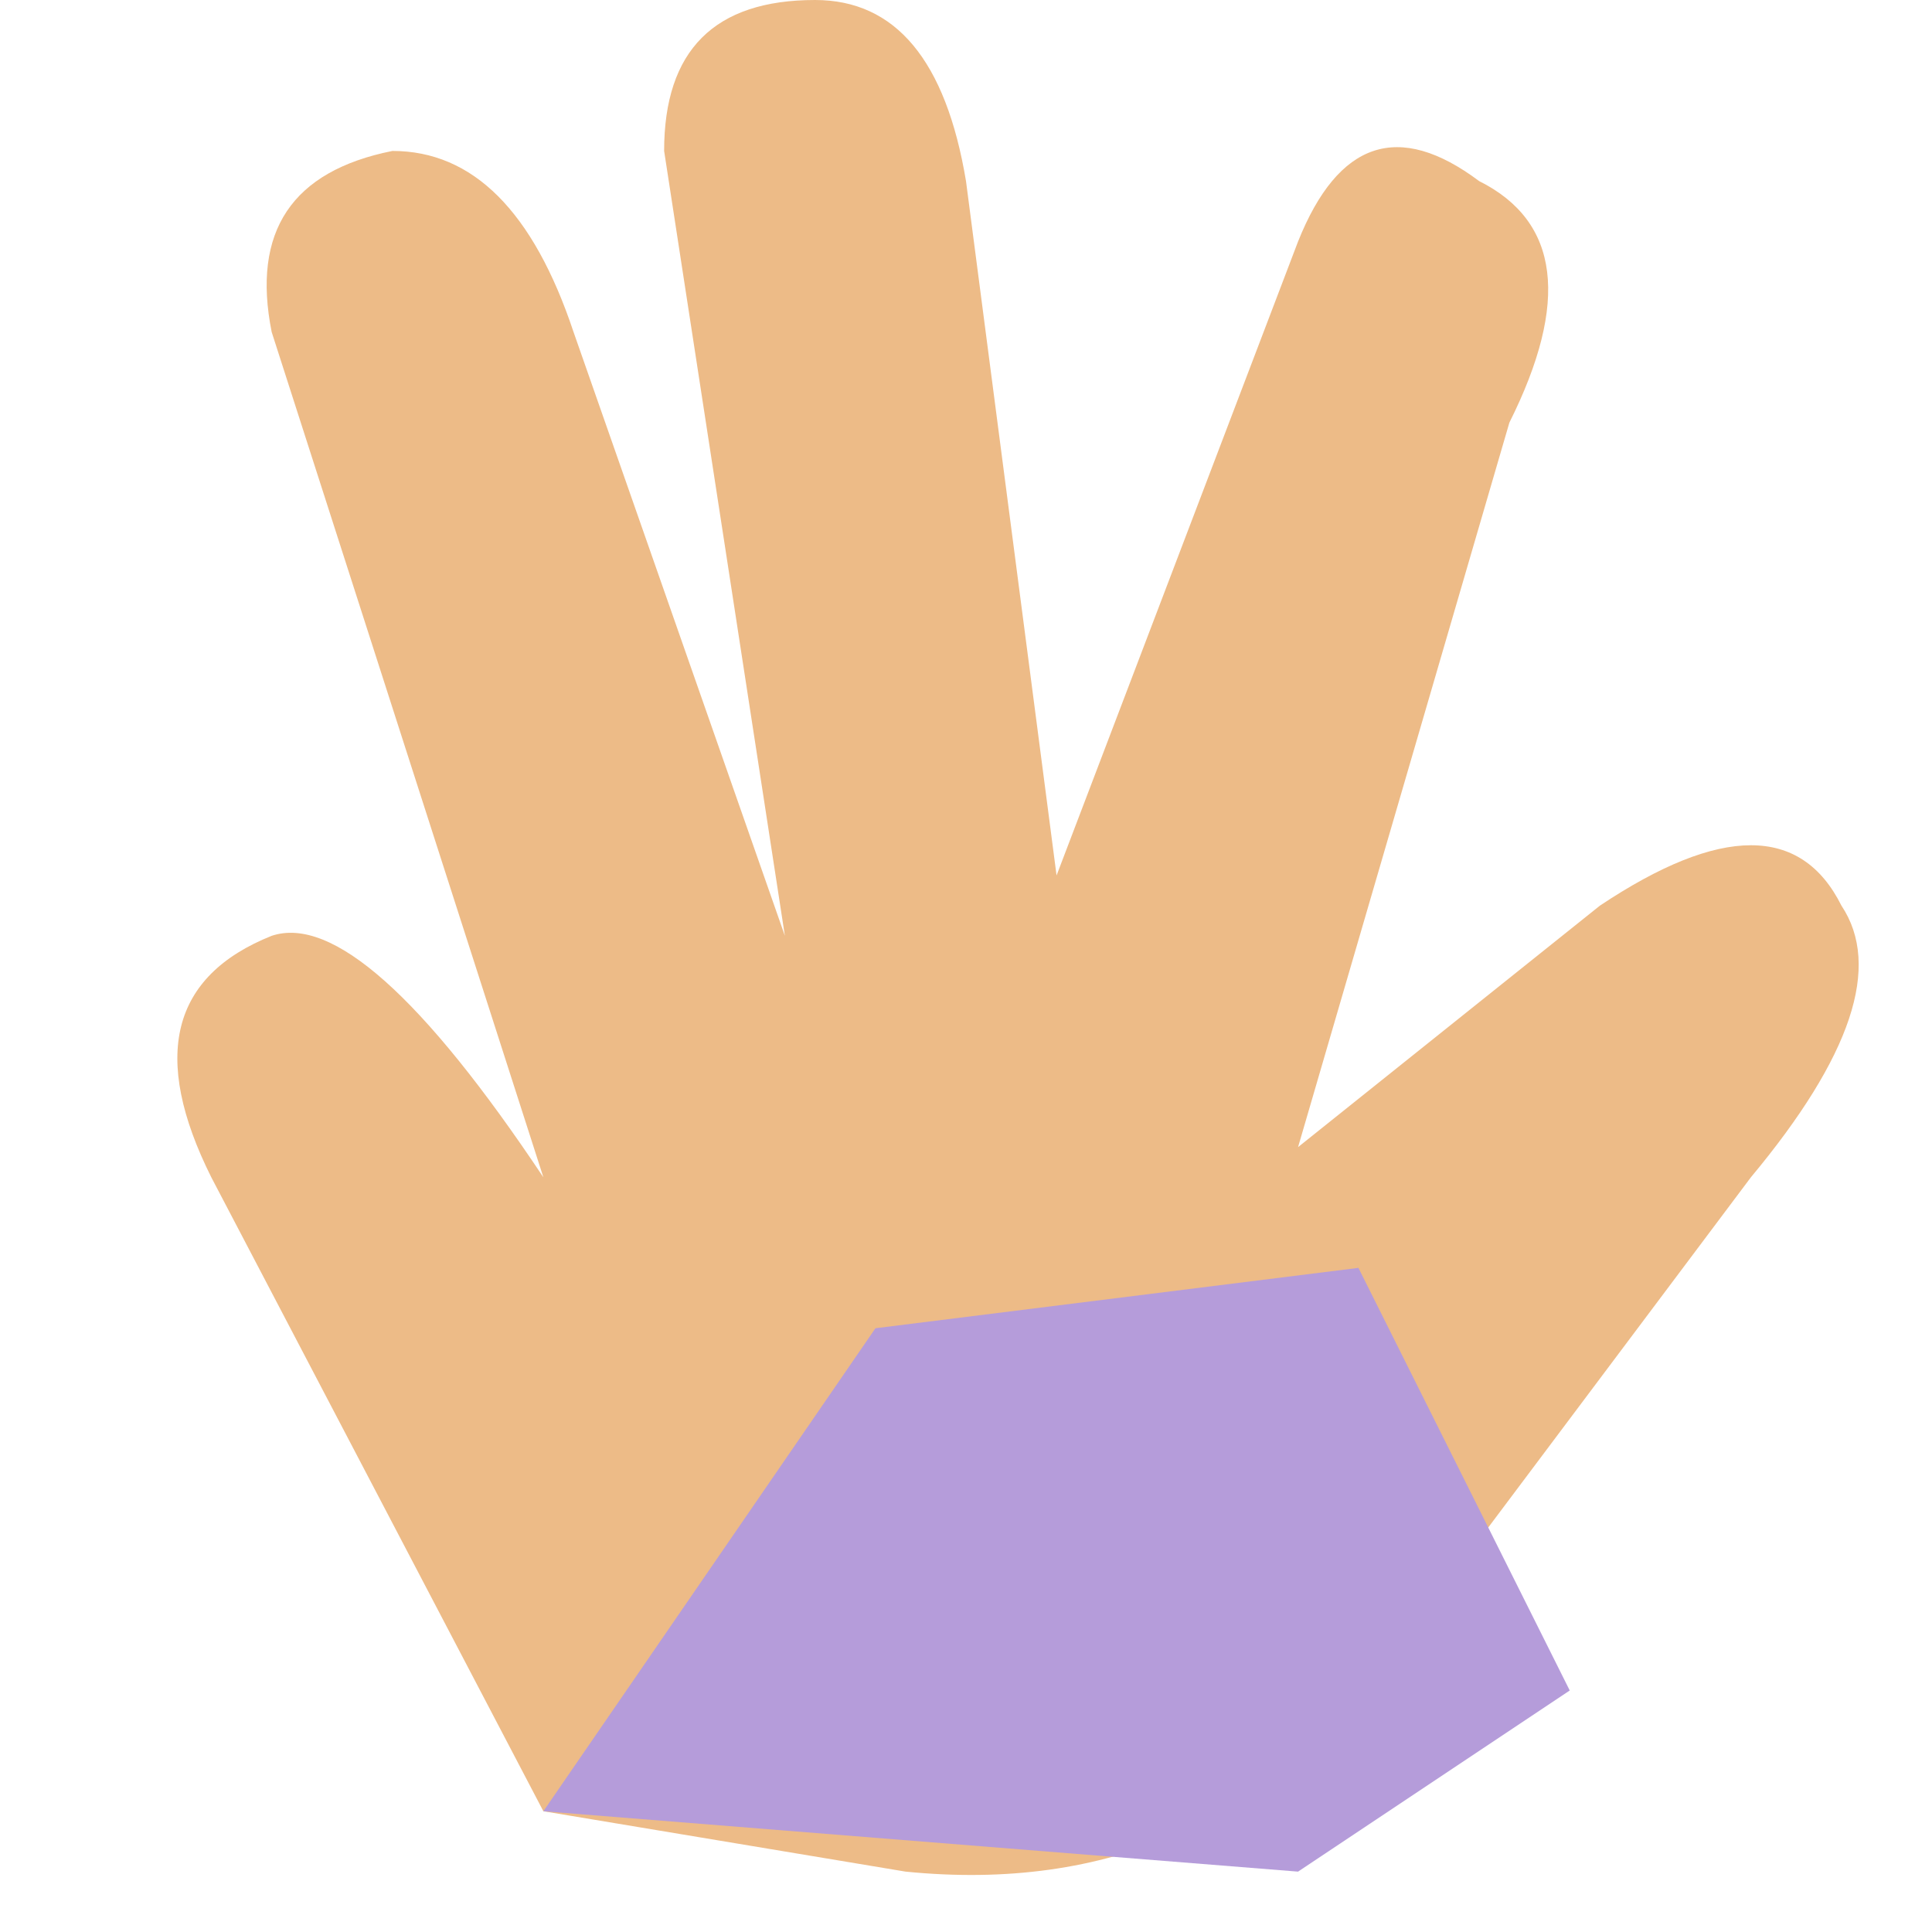
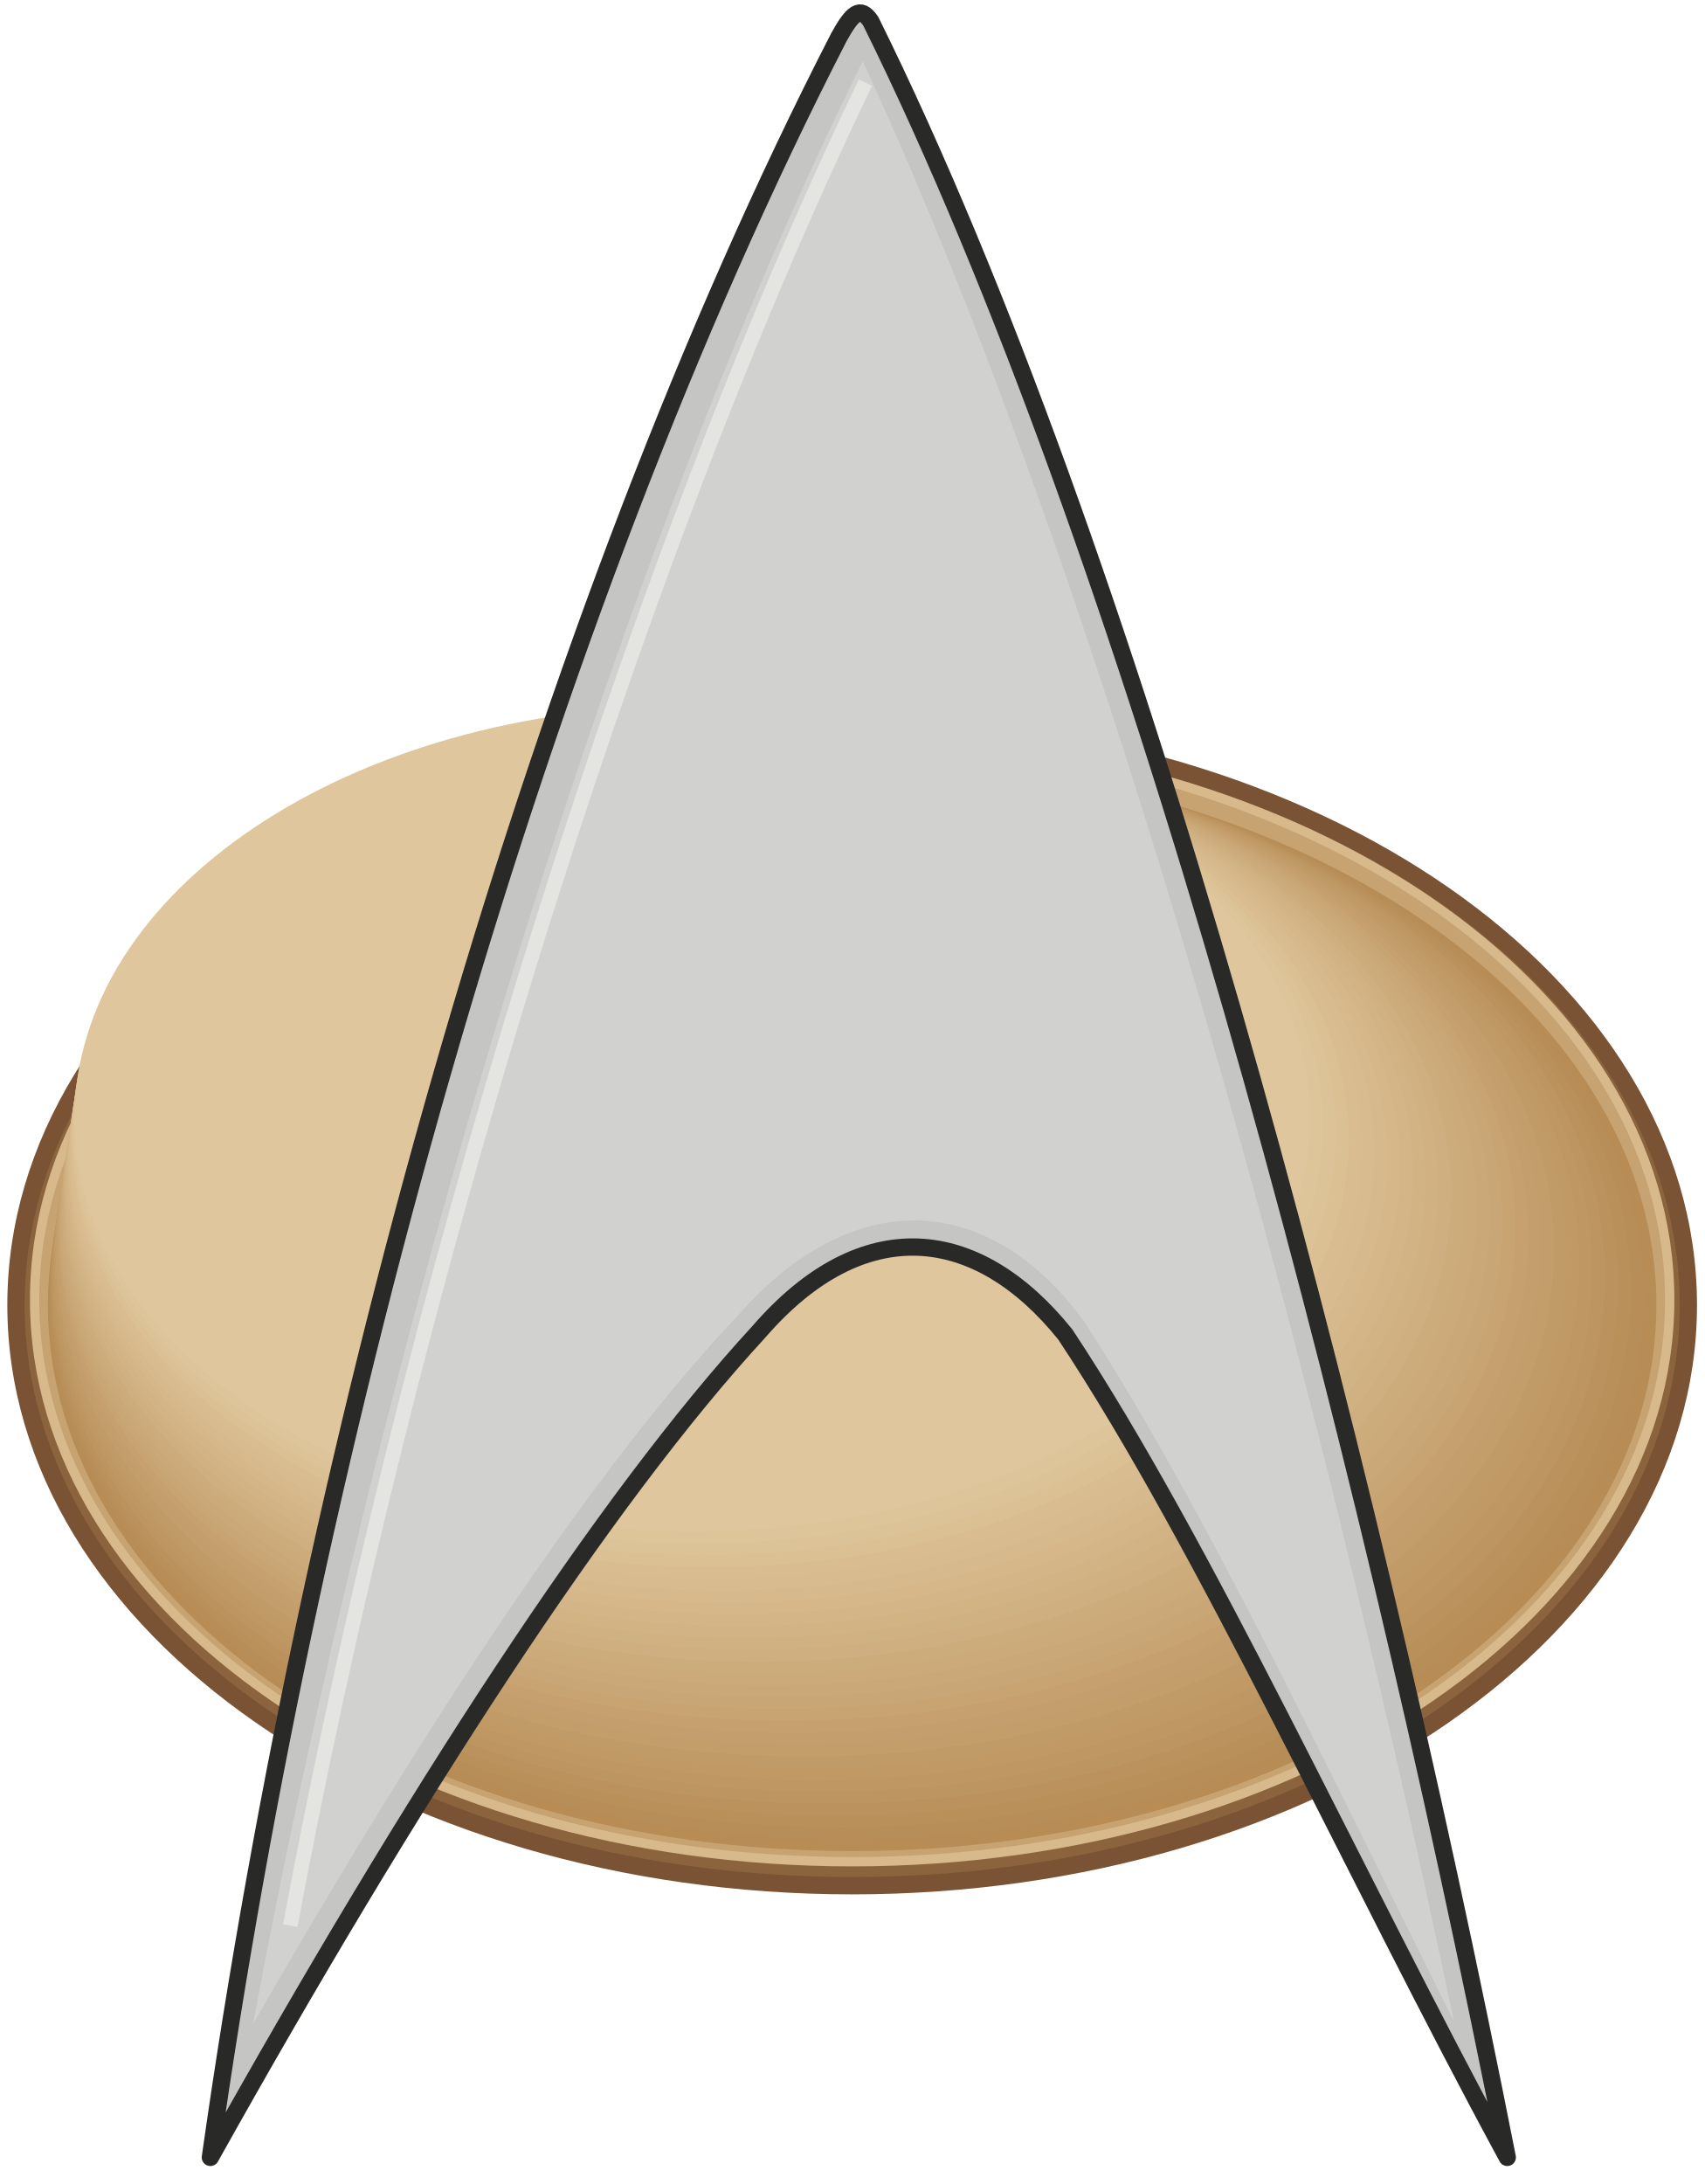
- <svg xmlns="http://www.w3.org/2000/svg" viewBox="0 0 64 64" fill="none" stroke-linecap="round" stroke-linejoin="round">
-   <path d="M18 60L7 39Q4 33 9 31Q12 30 18 39L9 11Q8 6 13 5Q17 5 19 11L26 31L22 5Q22 0 27 0Q31 0 32 6L35 29L43 8Q45 3 49 6Q53 8 50 14L43 38L53 30Q59 26 61 30Q63 33 58 39L46 55Q40 63 30 62Z" fill="#edbb87" stroke="none" stroke-width="2" />
-   <path d="M18 60L29 44L45 42L52 56L43 62Z" fill="#b59cda" stroke="none" stroke-width="2" />
+ <svg xmlns="http://www.w3.org/2000/svg" viewBox="0 0 64 82" stroke-linejoin="round">
+   <ellipse cx="32" cy="49" rx="31.4" ry="21.8" fill="#8b633d" stroke="#795334" stroke-width="0.65" />
+   <ellipse cx="32" cy="48.8" rx="30.7" ry="21.1" fill="#c6a371" stroke="#d7b98b" stroke-width="0.35" />
+   <ellipse cx="32.00" cy="49.00" rx="30.20" ry="20.50" fill="#b78c55" />
+   <ellipse cx="31.78" cy="48.74" rx="29.94" ry="20.31" fill="#b88e58" />
+   <ellipse cx="31.56" cy="48.48" rx="29.68" ry="20.13" fill="#ba905a" />
+   <ellipse cx="31.33" cy="48.22" rx="29.42" ry="19.94" fill="#bb925d" />
+   <ellipse cx="31.11" cy="47.96" rx="29.16" ry="19.76" fill="#bd9560" />
+   <ellipse cx="30.89" cy="47.70" rx="28.90" ry="19.57" fill="#be9762" />
+   <ellipse cx="30.67" cy="47.44" rx="28.64" ry="19.39" fill="#c09965" />
+   <ellipse cx="30.44" cy="47.19" rx="28.39" ry="19.20" fill="#c19b67" />
+   <ellipse cx="30.22" cy="46.93" rx="28.13" ry="19.02" fill="#c39d6a" />
+   <ellipse cx="30.00" cy="46.67" rx="27.87" ry="18.83" fill="#c49f6d" />
+   <ellipse cx="29.78" cy="46.41" rx="27.61" ry="18.65" fill="#c6a16f" />
+   <ellipse cx="29.56" cy="46.15" rx="27.35" ry="18.46" fill="#c7a472" />
+   <ellipse cx="29.33" cy="45.89" rx="27.09" ry="18.28" fill="#c9a675" />
+   <ellipse cx="29.11" cy="45.63" rx="26.83" ry="18.09" fill="#caa877" />
+   <ellipse cx="28.89" cy="45.37" rx="26.57" ry="17.91" fill="#ccaa7a" />
+   <ellipse cx="28.67" cy="45.11" rx="26.31" ry="17.72" fill="#cdac7c" />
+   <ellipse cx="28.44" cy="44.85" rx="26.05" ry="17.54" fill="#cfae7f" />
+   <ellipse cx="28.22" cy="44.59" rx="25.79" ry="17.35" fill="#d0b182" />
+   <ellipse cx="28.00" cy="44.33" rx="25.53" ry="17.17" fill="#d2b384" />
+   <ellipse cx="27.78" cy="44.07" rx="25.27" ry="16.98" fill="#d3b587" />
+   <ellipse cx="27.56" cy="43.81" rx="25.01" ry="16.80" fill="#d5b78a" />
+   <ellipse cx="27.33" cy="43.56" rx="24.76" ry="16.61" fill="#d6b98c" />
+   <ellipse cx="27.11" cy="43.30" rx="24.50" ry="16.43" fill="#d8bb8f" />
+   <ellipse cx="26.89" cy="43.04" rx="24.24" ry="16.24" fill="#d9bd91" />
+   <ellipse cx="26.67" cy="42.78" rx="23.98" ry="16.06" fill="#dbc094" />
+   <ellipse cx="26.44" cy="42.52" rx="23.72" ry="15.87" fill="#dcc297" />
+   <ellipse cx="26.22" cy="42.26" rx="23.46" ry="15.69" fill="#dec499" />
+   <ellipse cx="26.00" cy="42.00" rx="23.20" ry="15.50" fill="#dfc69c" />
+   <path d="M32.7 0.8C32.3 0.2 32 0.5 31.5 1.4C20.3 23.2 11.8 53.5 7.9 81C15.5 67.4 22.7 56.3 28.5 50C32.4 45.5 36.7 46 40 50.1C45.3 58.1 50.8 70.3 56.6 81C51.1 53.1 42.5 20.6 32.7 0.8Z" fill="#c5c5c4" stroke="#292a28" stroke-width="0.65" />
+   <path d="M32.4 2.3C22.8 21.6 14.2 50.8 9.5 76C16.1 64.5 22.4 55 27.7 49.4C32 44.5 37.1 44.7 40.7 49.6C45.3 56.7 49.9 66.5 54.6 75.9C48.6 47.4 40.7 20.3 32.4 2.3Z" fill="#d1d1cf" />
+   <path d="M32.5 3.1C23.4 22 15.2 49.2 10.9 72.3" fill="none" stroke="#e4e4e1" stroke-width="0.55" />
</svg>
